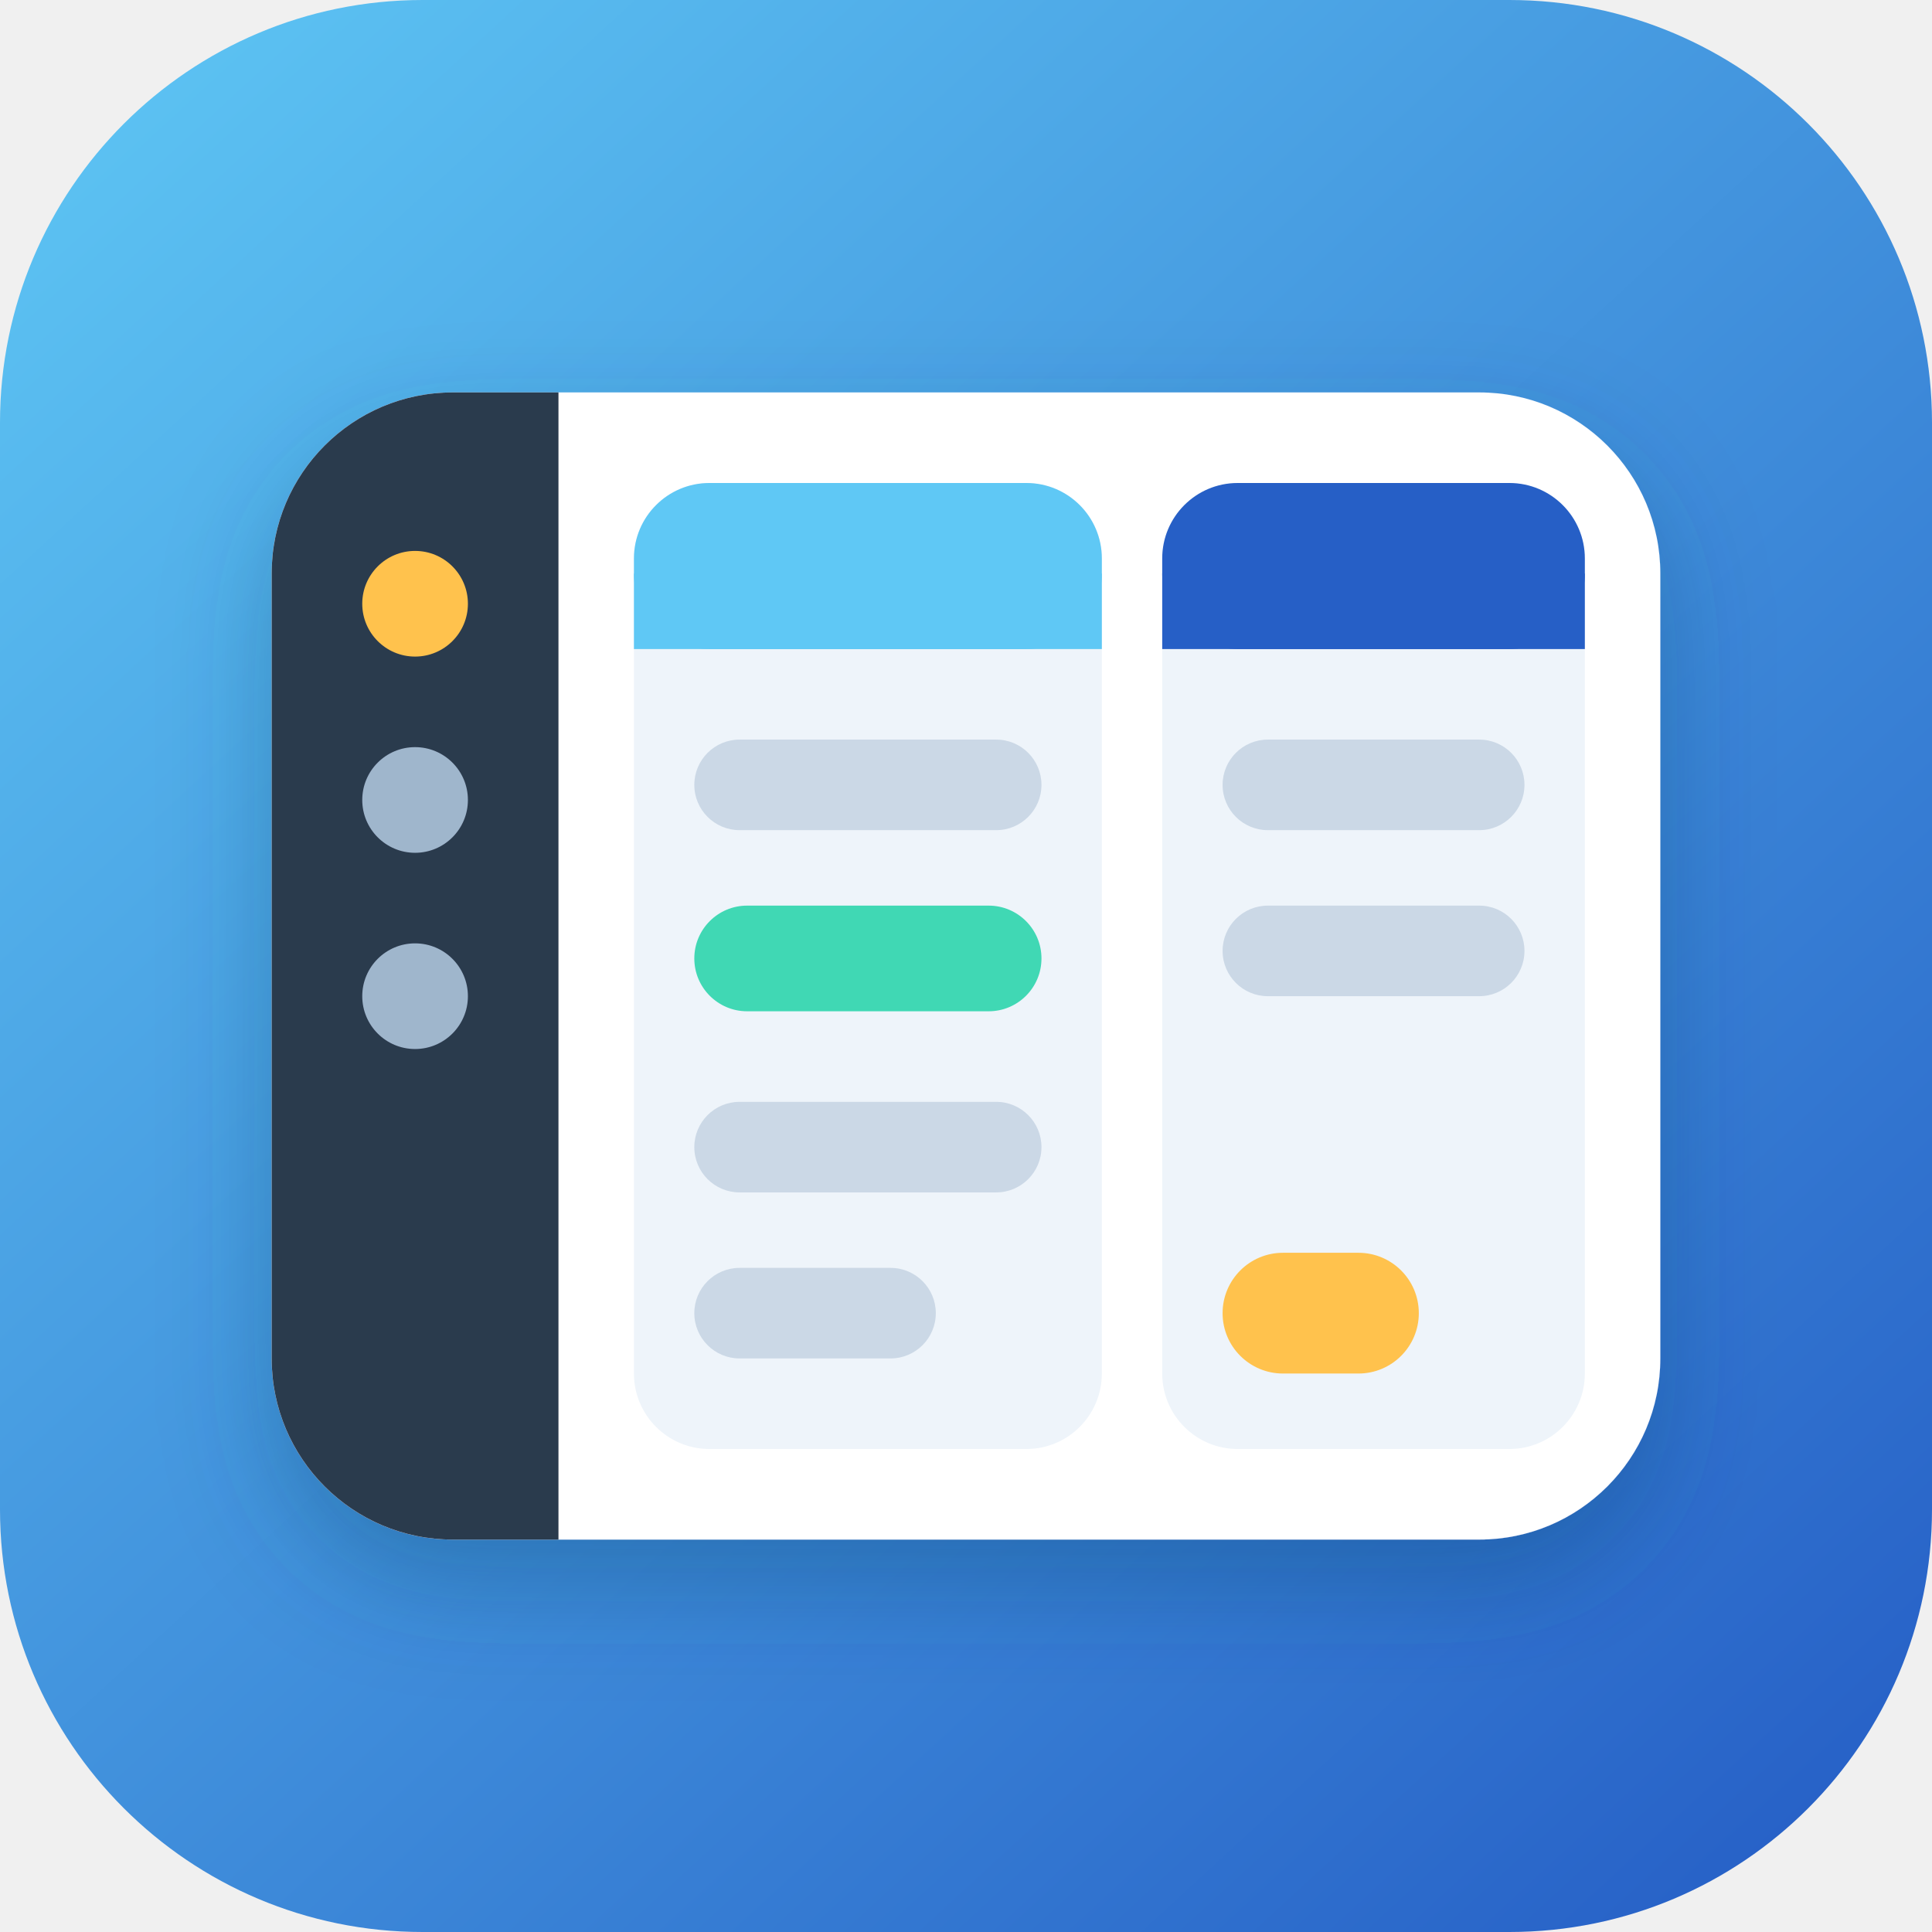
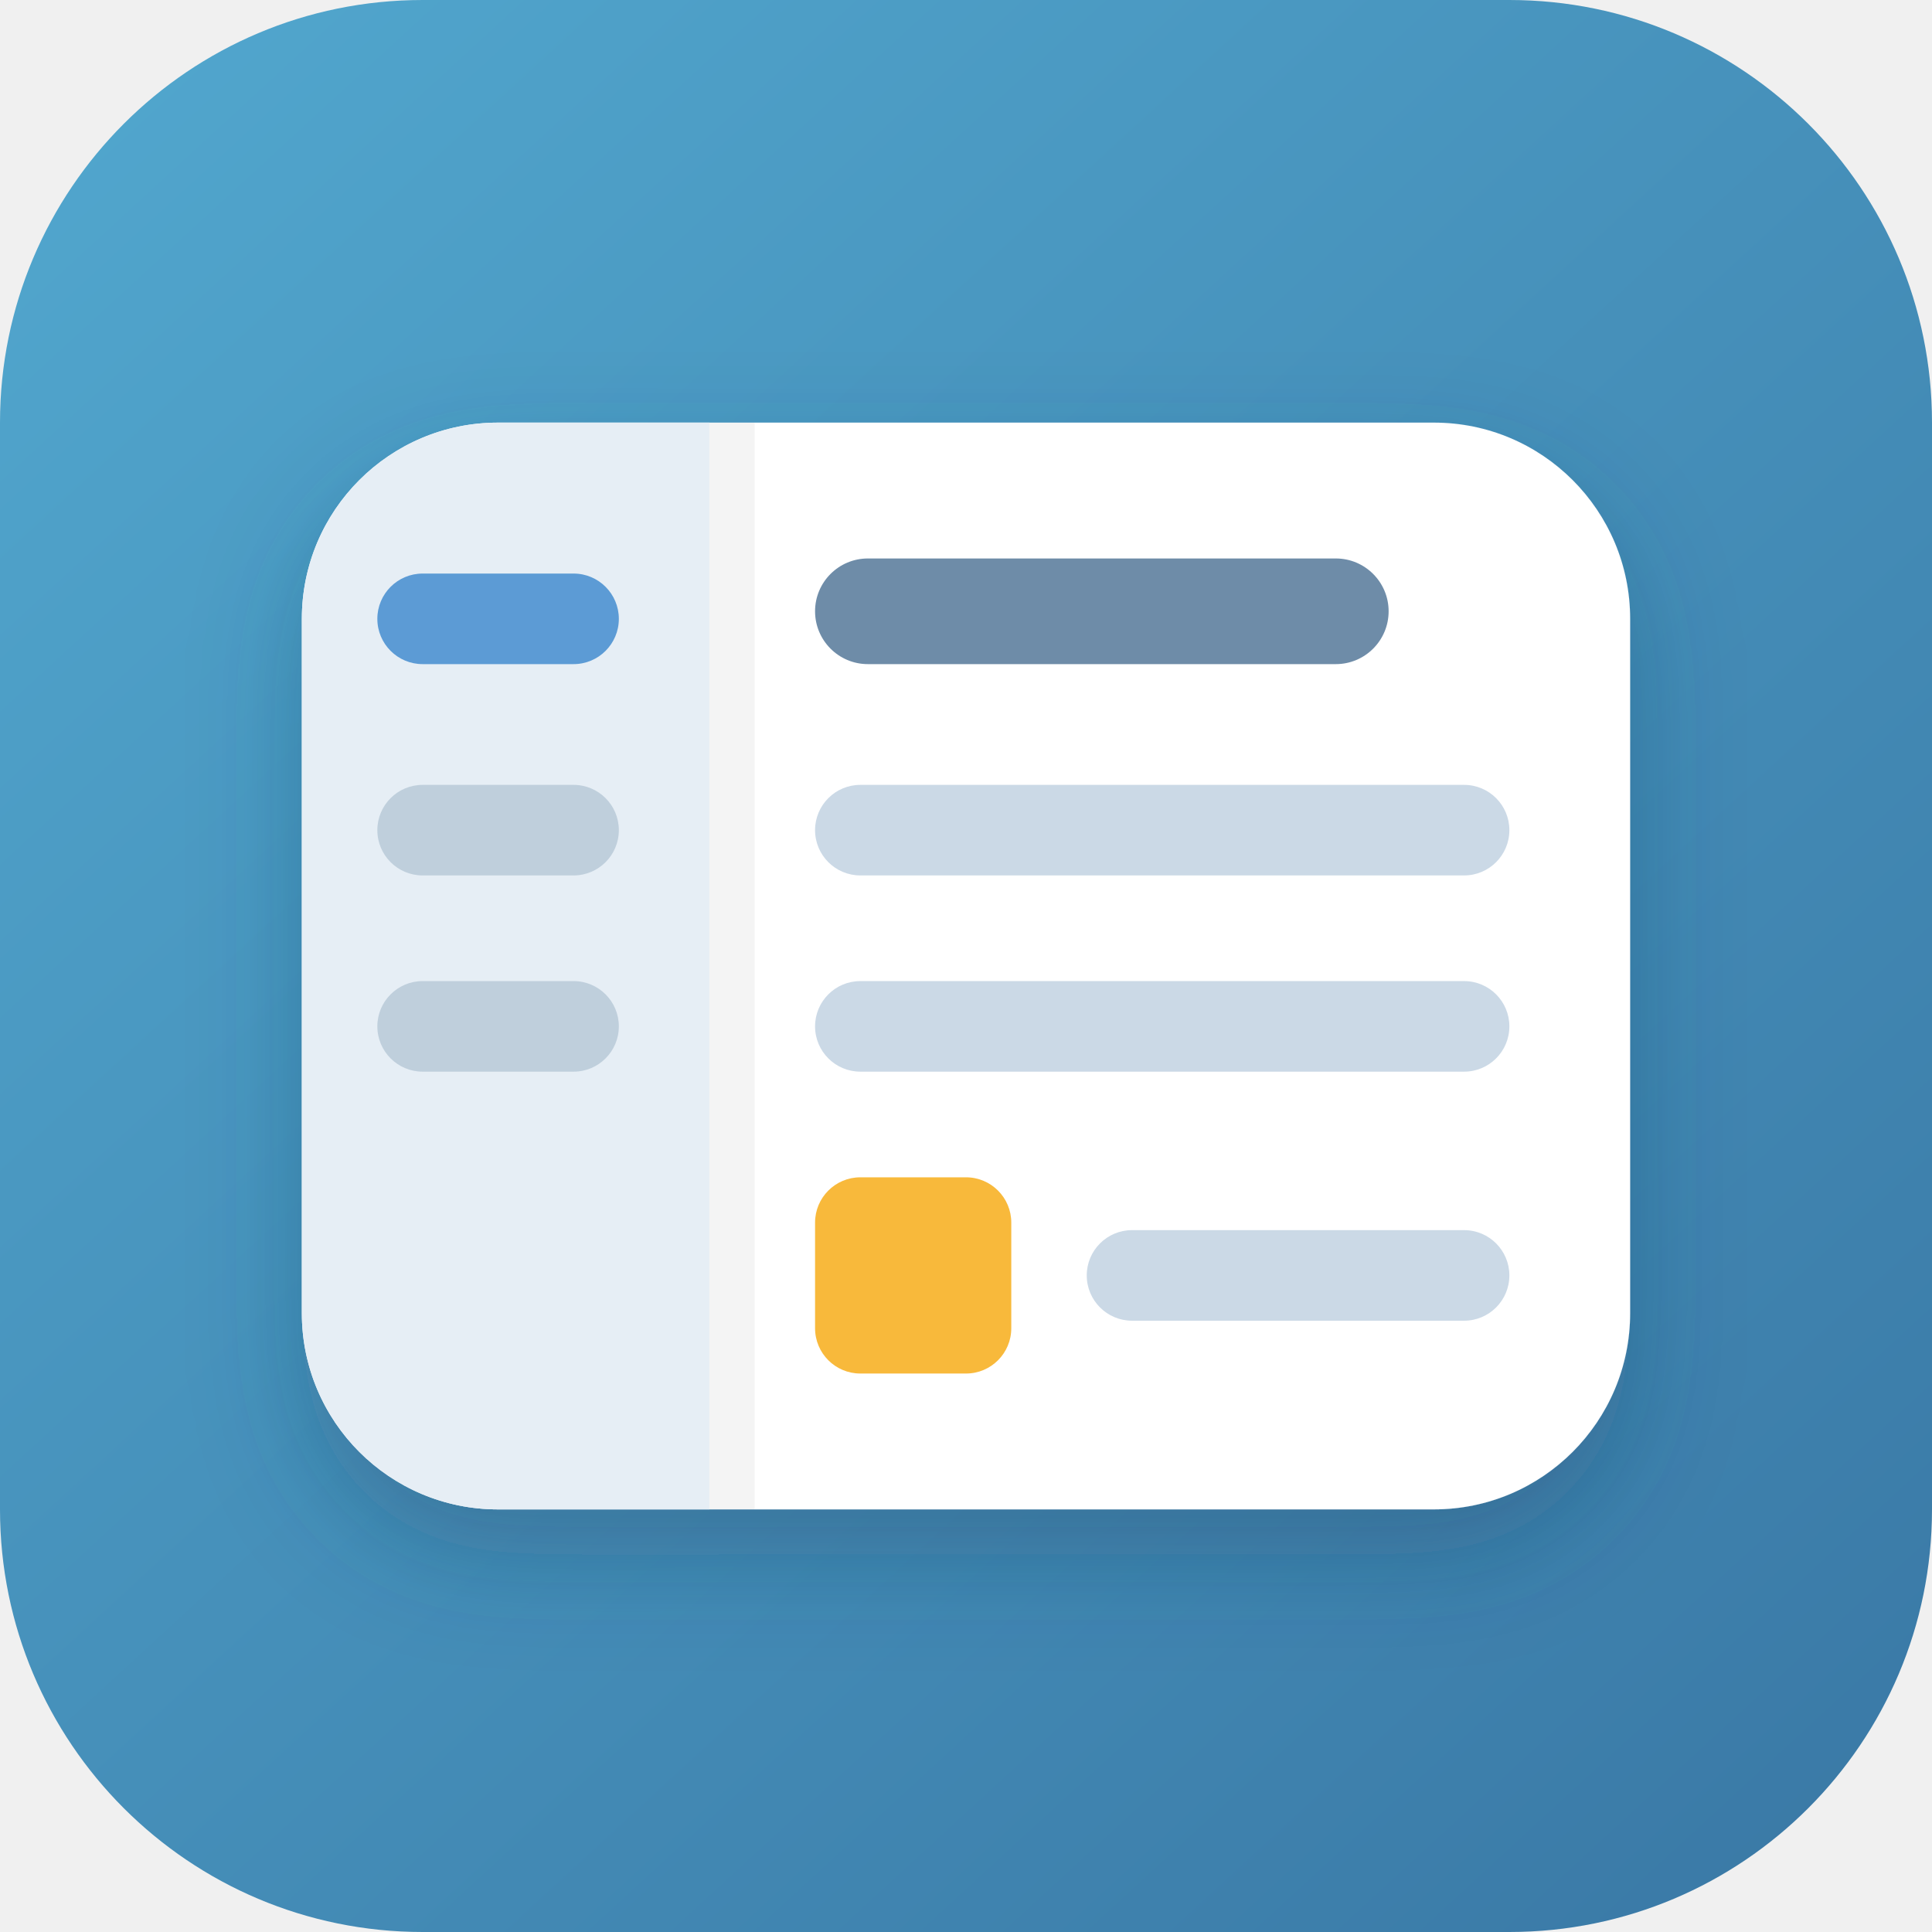
- <svg xmlns="http://www.w3.org/2000/svg" viewBox="0 0 128 128" width="128" height="128" role="img" aria-label="Admin (AngularJS)">
+ <svg xmlns="http://www.w3.org/2000/svg" viewBox="0 0 128 128" width="128" height="128" role="img" aria-label="Admin Shell">
  <defs>
    <linearGradient id="bg" x1="0%" y1="0%" x2="92%" y2="100%">
-       <stop offset="0%" stop-color="#5FC8F5" />
-       <stop offset="100%" stop-color="#265FC6" />
+       <stop offset="0%" stop-color="#52A8CF" />
+       <stop offset="100%" stop-color="#3A79A6" />
    </linearGradient>
    <filter id="lift" x="-30%" y="-30%" width="160%" height="160%">
-       <feDropShadow dx="0" dy="3" stdDeviation="3.5" flood-color="#0B3F66" flood-opacity="0.30" />
+       <feDropShadow dx="0" dy="3" stdDeviation="3.5" flood-color="#1E4A68" flood-opacity="0.32" />
    </filter>
    <clipPath id="win">
-       <rect x="18" y="26" width="92" height="76" rx="12" />
+       <rect x="20" y="28" width="88" height="72" rx="13" />
    </clipPath>
  </defs>
  <rect width="128" height="128" rx="28" fill="url(#bg)" />
  <g filter="url(#lift)">
-     <rect x="18" y="26" width="92" height="76" rx="12" fill="#FFFFFF" />
+     <rect x="20" y="28" width="88" height="72" rx="13" fill="#FFFFFF" />
    <g clip-path="url(#win)">
-       <rect x="18" y="26" width="19" height="76" fill="#2C3A4E" />
-       <circle cx="27.5" cy="40" r="3.5" fill="#FFC24D" />
-       <circle cx="27.5" cy="53" r="3.5" fill="#9FB6CC" />
-       <circle cx="27.5" cy="66" r="3.5" fill="#9FB6CC" />
-       <rect x="42" y="32" width="31" height="64" rx="5" fill="#EEF4FA" />
-       <rect x="42" y="32" width="31" height="11" rx="5" fill="#5FC8F5" />
-       <rect x="42" y="38" width="31" height="5" fill="#5FC8F5" />
-       <rect x="46" y="49" width="23" height="6" rx="3" fill="#CBD8E6" />
-       <rect x="46" y="60" width="23" height="7" rx="3.5" fill="#3FD8B4" />
-       <rect x="46" y="73" width="23" height="6" rx="3" fill="#CBD8E6" />
-       <rect x="46" y="84" width="16" height="6" rx="3" fill="#CBD8E6" />
-       <rect x="77" y="32" width="28" height="64" rx="5" fill="#EEF4FA" />
-       <rect x="77" y="32" width="28" height="11" rx="5" fill="#265FC6" />
-       <rect x="77" y="38" width="28" height="5" fill="#265FC6" />
-       <rect x="81" y="49" width="20" height="6" rx="3" fill="#CBD8E6" />
-       <rect x="81" y="60" width="20" height="6" rx="3" fill="#CBD8E6" />
-       <rect x="81" y="83" width="13" height="8" rx="4" fill="#FFC24D" />
+       <rect x="20" y="28" width="27" height="72" fill="#E6EEF5" />
+       <rect x="47" y="28" width="3" height="72" fill="#000000" opacity="0.045" />
+       <rect x="25" y="38" width="16" height="6" rx="3" fill="#5B9BD5" />
+       <rect x="25" y="52" width="16" height="6" rx="3" fill="#BFCFDC" />
+       <rect x="25" y="65" width="16" height="6" rx="3" fill="#BFCFDC" />
+       <rect x="54" y="37" width="38" height="7" rx="3.5" fill="#6E8CA8" />
+       <rect x="54" y="52" width="46" height="6" rx="3" fill="#CBD9E6" />
+       <rect x="54" y="65" width="46" height="6" rx="3" fill="#CBD9E6" />
+       <rect x="54" y="78" width="13" height="13" rx="3" fill="#F8B93B" />
+       <rect x="72" y="81.5" width="28" height="6" rx="3" fill="#CBD9E6" />
    </g>
  </g>
</svg>
